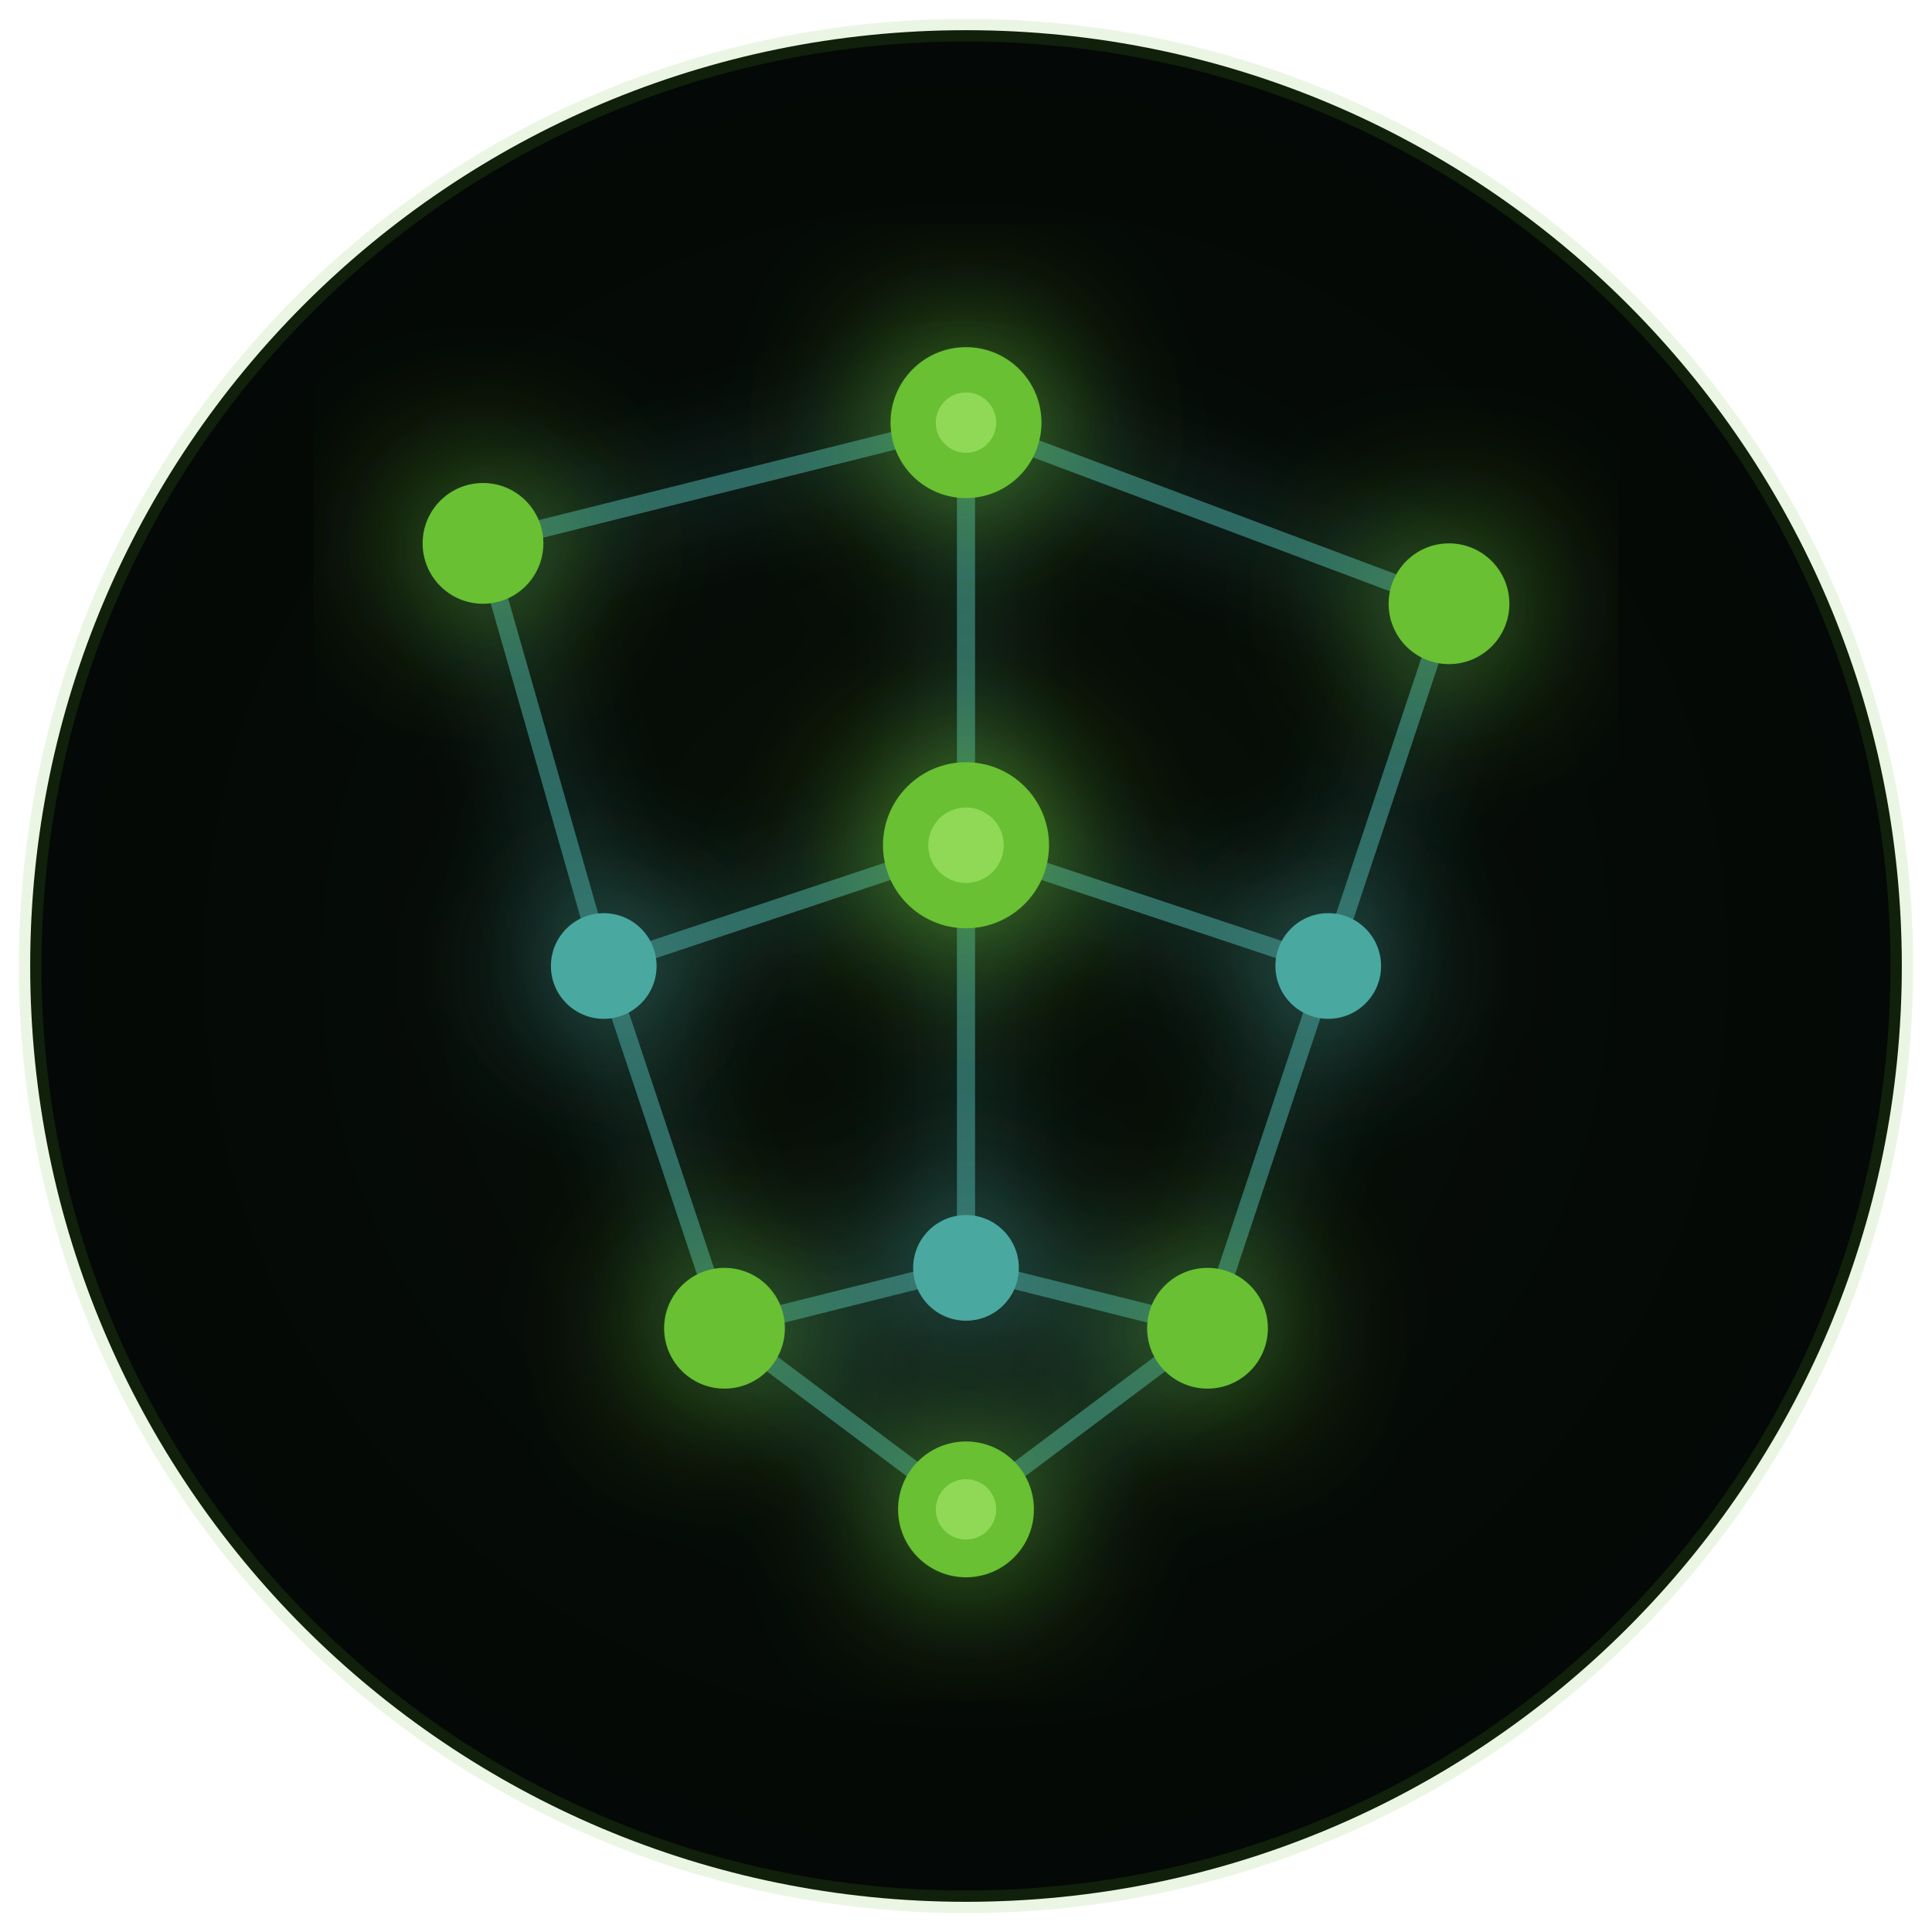
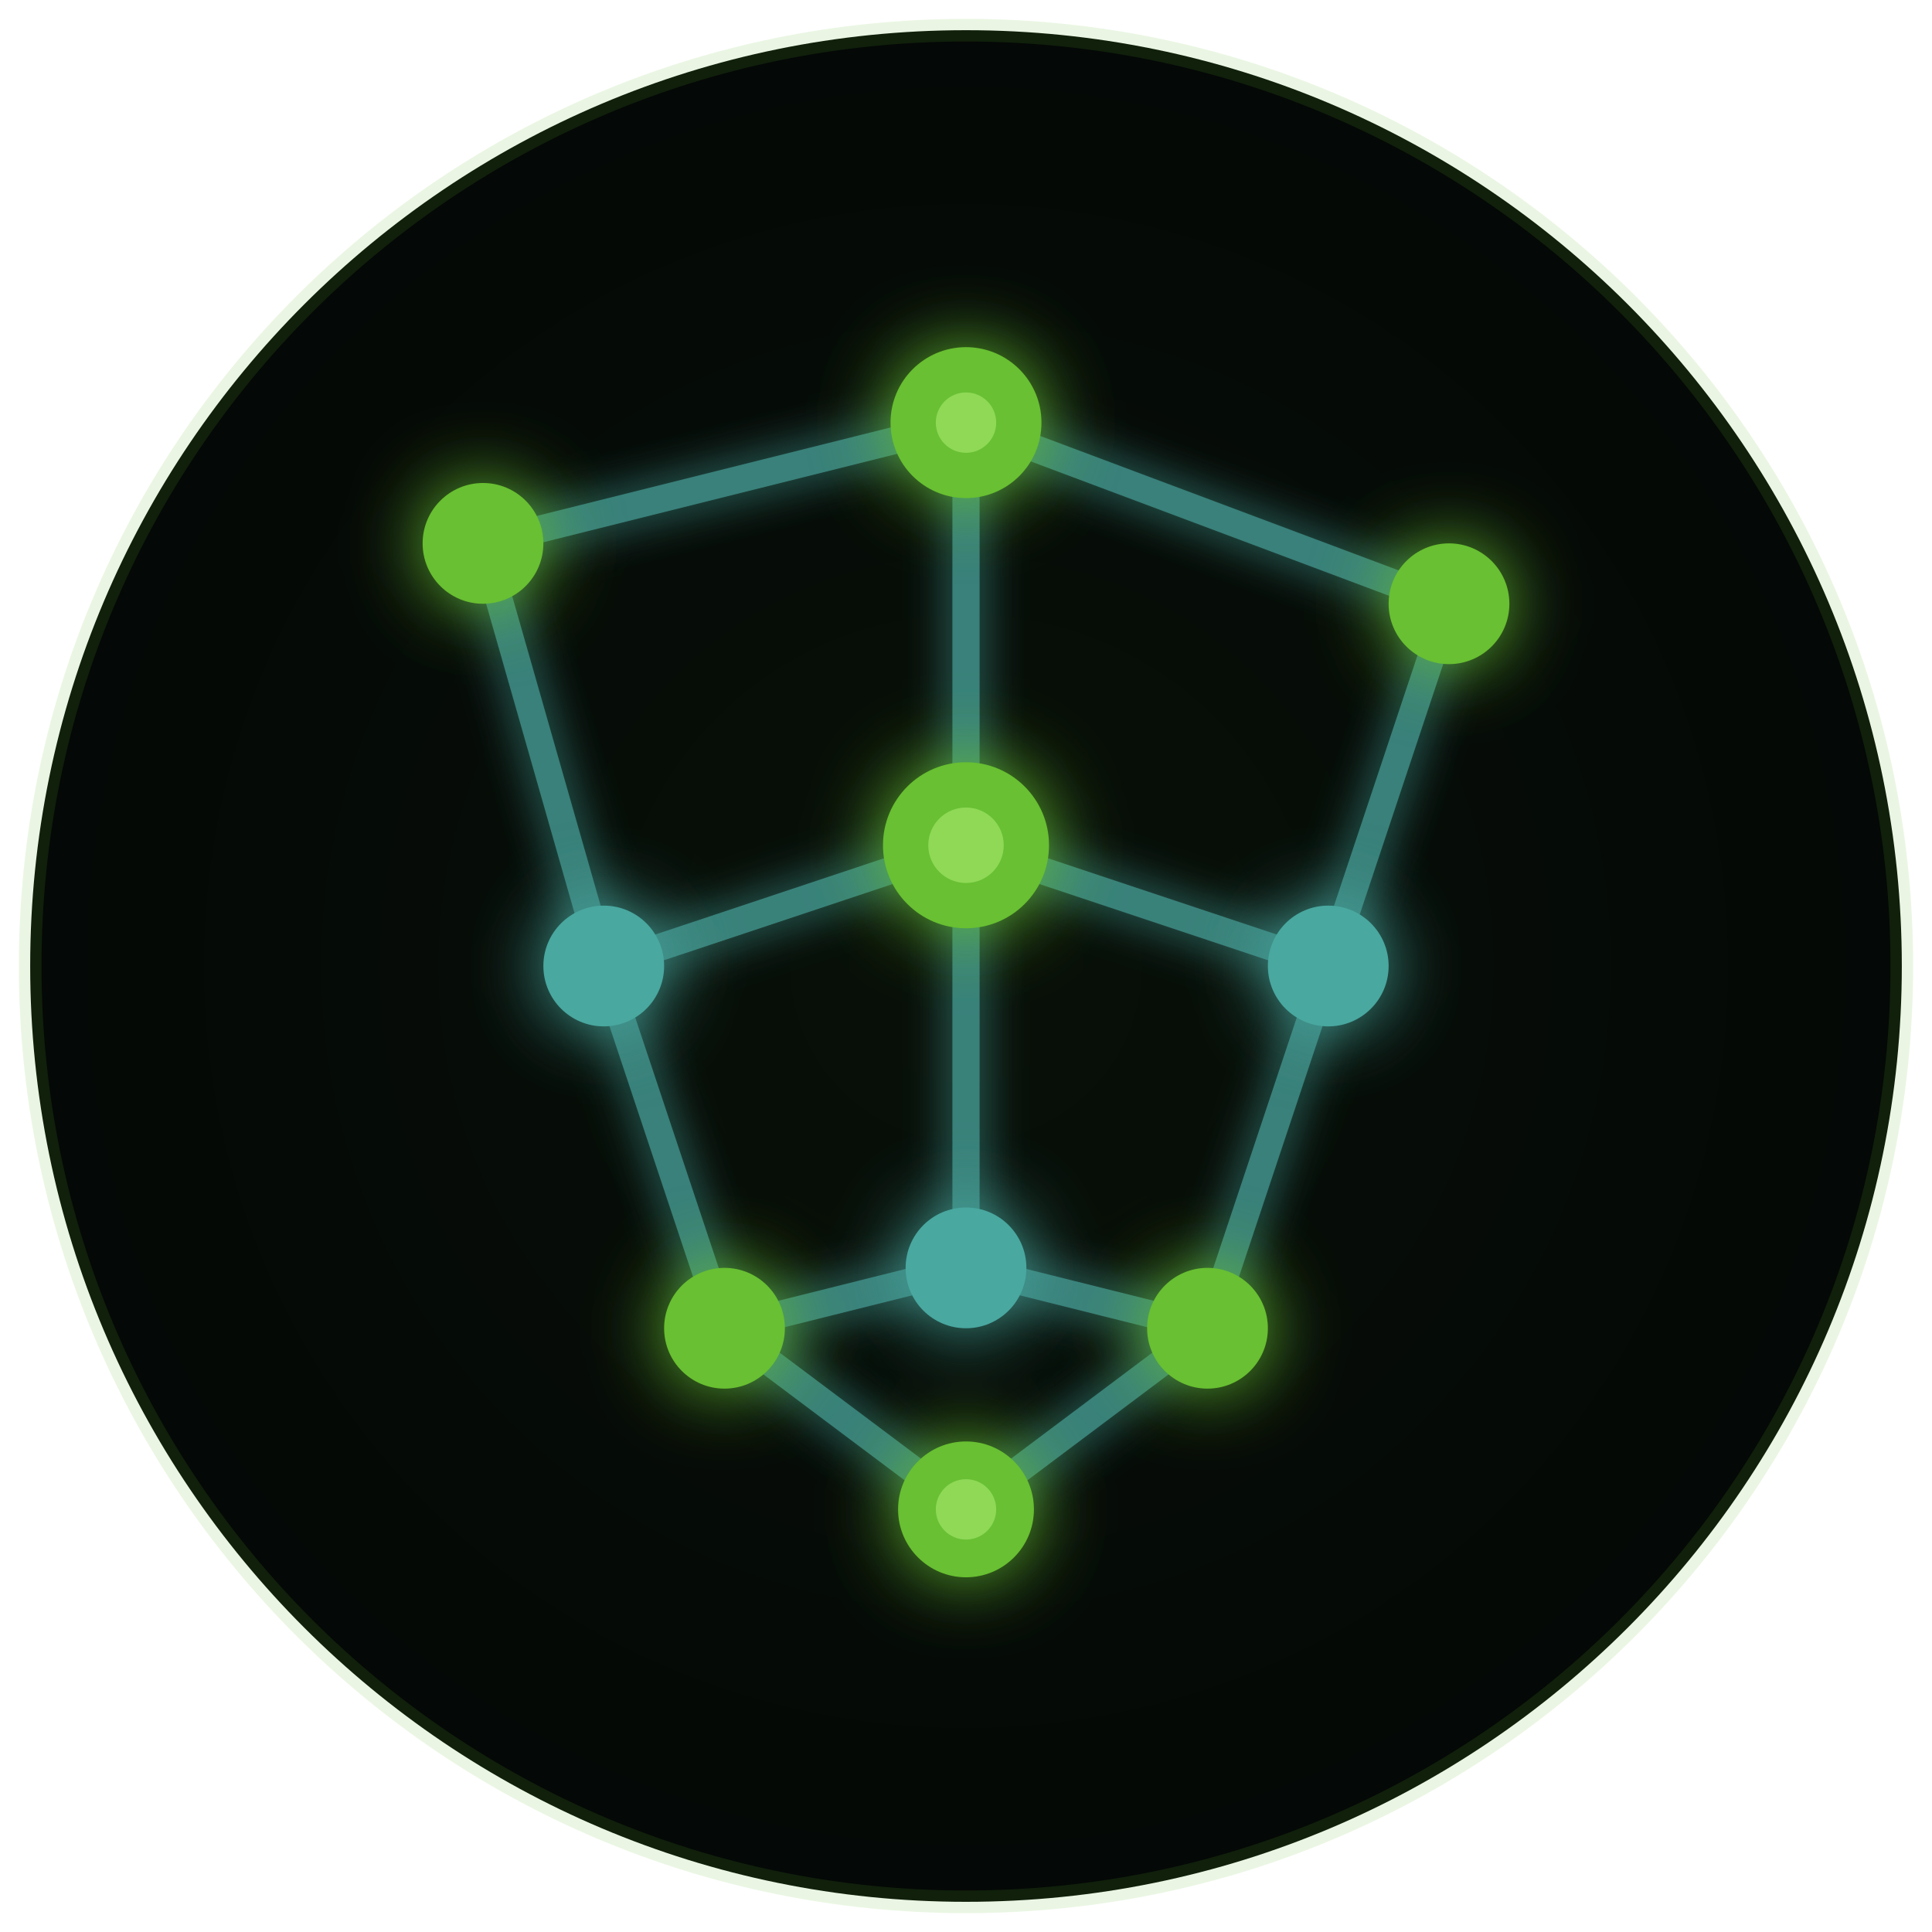
<svg xmlns="http://www.w3.org/2000/svg" viewBox="0 0 128 128" width="128" height="128">
  <defs>
    <radialGradient id="ar-bg" cx="50%" cy="50%" r="50%">
      <stop offset="0%" stop-color="#081008" />
      <stop offset="100%" stop-color="#040806" />
    </radialGradient>
    <filter id="ar-glow">
-       <feGaussianBlur stdDeviation="3" result="blur" />
+       <feGaussianBlur stdDeviation="1.5" result="blur" />
      <feMerge>
        <feMergeNode in="blur" />
        <feMergeNode in="SourceGraphic" />
      </feMerge>
    </filter>
    <filter id="ar-glow-strong">
-       <feGaussianBlur stdDeviation="5" result="blur" />
+       <feGaussianBlur stdDeviation="2.5" result="blur" />
      <feMerge>
        <feMergeNode in="blur" />
        <feMergeNode in="SourceGraphic" />
      </feMerge>
    </filter>
  </defs>
  <circle cx="64" cy="64" r="62" fill="url(#ar-bg)" stroke="#68c03022" stroke-width="1.5" />
-   <g stroke="#48a8a0" stroke-width="1.2" stroke-linecap="round" opacity="0.6" filter="url(#ar-glow)">
+   <g stroke="#48a8a0" stroke-width="1.8" stroke-linecap="round" opacity="0.75" filter="url(#ar-glow)">
    <line x1="32" y1="36" x2="64" y2="28" />
    <line x1="64" y1="28" x2="96" y2="40" />
    <line x1="32" y1="36" x2="40" y2="64" />
    <line x1="64" y1="28" x2="64" y2="56" />
    <line x1="96" y1="40" x2="88" y2="64" />
    <line x1="40" y1="64" x2="64" y2="56" />
    <line x1="64" y1="56" x2="88" y2="64" />
    <line x1="40" y1="64" x2="48" y2="88" />
    <line x1="64" y1="56" x2="64" y2="84" />
    <line x1="88" y1="64" x2="80" y2="88" />
    <line x1="48" y1="88" x2="64" y2="84" />
    <line x1="64" y1="84" x2="80" y2="88" />
    <line x1="48" y1="88" x2="64" y2="100" />
    <line x1="80" y1="88" x2="64" y2="100" />
  </g>
  <g filter="url(#ar-glow-strong)">
    <circle cx="32" cy="36" r="4" fill="#68c030" />
    <circle cx="64" cy="28" r="5" fill="#68c030" />
    <circle cx="96" cy="40" r="4" fill="#68c030" />
-     <circle cx="40" cy="64" r="3.5" fill="#48a8a0" />
+     <circle cx="40" cy="64" r="4" fill="#48a8a0" />
    <circle cx="64" cy="56" r="5.5" fill="#68c030" />
-     <circle cx="88" cy="64" r="3.5" fill="#48a8a0" />
+     <circle cx="88" cy="64" r="4" fill="#48a8a0" />
    <circle cx="48" cy="88" r="4" fill="#68c030" />
-     <circle cx="64" cy="84" r="3.5" fill="#48a8a0" />
+     <circle cx="64" cy="84" r="4" fill="#48a8a0" />
    <circle cx="80" cy="88" r="4" fill="#68c030" />
    <circle cx="64" cy="100" r="4.5" fill="#68c030" />
  </g>
  <g opacity="0.8">
    <circle cx="64" cy="28" r="2" fill="#98e060" />
    <circle cx="64" cy="56" r="2.5" fill="#98e060" />
    <circle cx="64" cy="100" r="2" fill="#98e060" />
  </g>
</svg>
